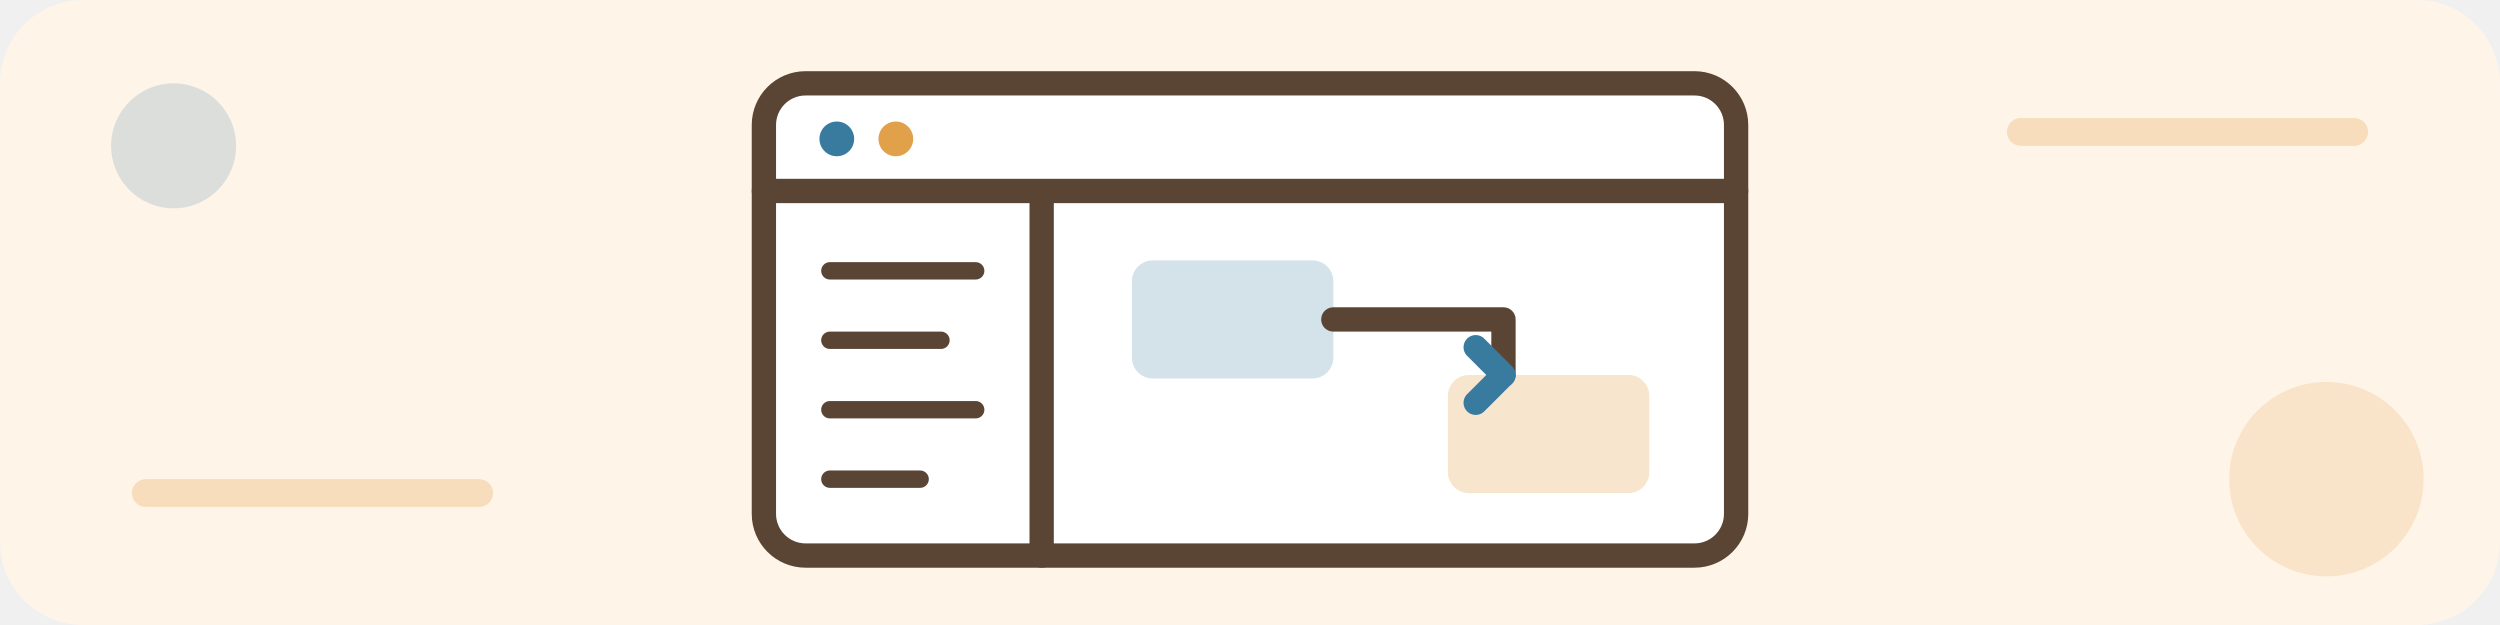
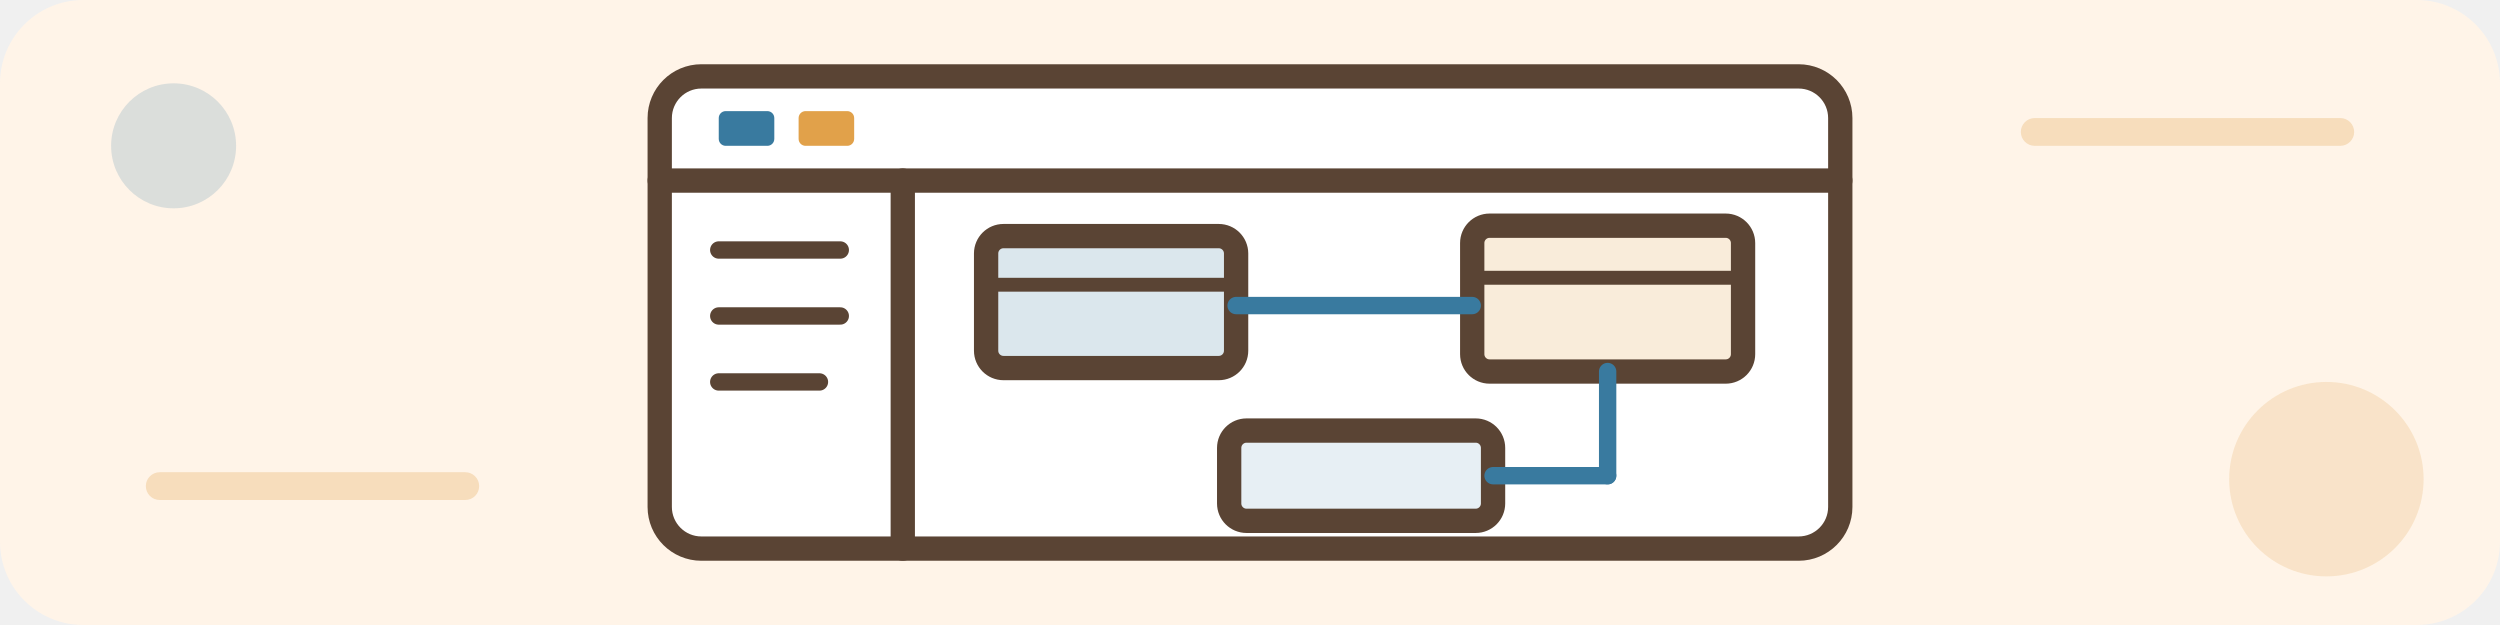
<svg xmlns="http://www.w3.org/2000/svg" viewBox="0 0 720 180">
  <rect width="720" height="180" rx="24" fill="#fff4e8" />
  <circle cx="50" cy="42" r="18" fill="#397a9f" opacity=".18" />
  <circle cx="670" cy="138" r="28" fill="#e1a14a" opacity=".2" />
-   <path d="M42 142h96M582 38h96" stroke="#e1a14a" stroke-width="8" stroke-linecap="round" opacity=".28" />
+   <rect x="42" y="136" width="96" height="8" rx="4" fill="#e1a14a" opacity=".28" />
+   <rect x="582" y="34" width="96" height="8" rx="4" fill="#e1a14a" opacity=".28" />
  <g fill="none" stroke="#5a4434" stroke-width="7" stroke-linecap="round" stroke-linejoin="round">
-     <rect x="220" y="24" width="280" height="136" rx="12" fill="#fff" />
-     <path d="M220 55h280M300 55v105" />
-     <circle cx="241" cy="40" r="5" fill="#397a9f" stroke="none" />
-     <circle cx="258" cy="40" r="5" fill="#e1a14a" stroke="none" />
-     <path d="M239 78h42M239 98h32M239 118h42M239 138h26" stroke-width="5" />
-     <rect x="326" y="75" width="58" height="34" rx="6" fill="#397a9f" stroke="none" opacity=".22" />
-     <rect x="417" y="108" width="58" height="34" rx="6" fill="#e1a14a" stroke="none" opacity=".28" />
-     <path d="M384 92h49v16" />
-     <path d="m425 100 8 8-8 8" stroke="#397a9f" />
+     <rect x="190" y="22" width="340" height="136" rx="12" fill="#fff" />
+     <line x1="190" y1="52" x2="530" y2="52" />
+     <line x1="260" y1="52" x2="260" y2="158" />
+     <rect x="207" y="32" width="16" height="10" rx="2" fill="#397a9f" stroke="none" />
+     <rect x="230" y="32" width="16" height="10" rx="2" fill="#e1a14a" stroke="none" />
+     <line x1="207" y1="72" x2="242" y2="72" stroke-width="5" />
+     <line x1="207" y1="91" x2="242" y2="91" stroke-width="5" />
+     <line x1="207" y1="110" x2="236" y2="110" stroke-width="5" />
+     <rect x="284" y="68" width="72" height="38" rx="5" fill="#397a9f" fill-opacity=".18" />
+     <line x1="284" y1="82" x2="356" y2="82" stroke-width="4" />
+     <rect x="424" y="65" width="78" height="42" rx="5" fill="#e1a14a" fill-opacity=".2" />
+     <line x1="424" y1="80" x2="502" y2="80" stroke-width="4" />
+     <rect x="354" y="124" width="76" height="26" rx="5" fill="#397a9f" fill-opacity=".12" />
+     <line x1="356" y1="88" x2="424" y2="88" stroke="#397a9f" stroke-width="5" />
+     <line x1="463" y1="107" x2="463" y2="137" stroke="#397a9f" stroke-width="5" />
+     <line x1="430" y1="137" x2="463" y2="137" stroke="#397a9f" stroke-width="5" />
  </g>
</svg>
